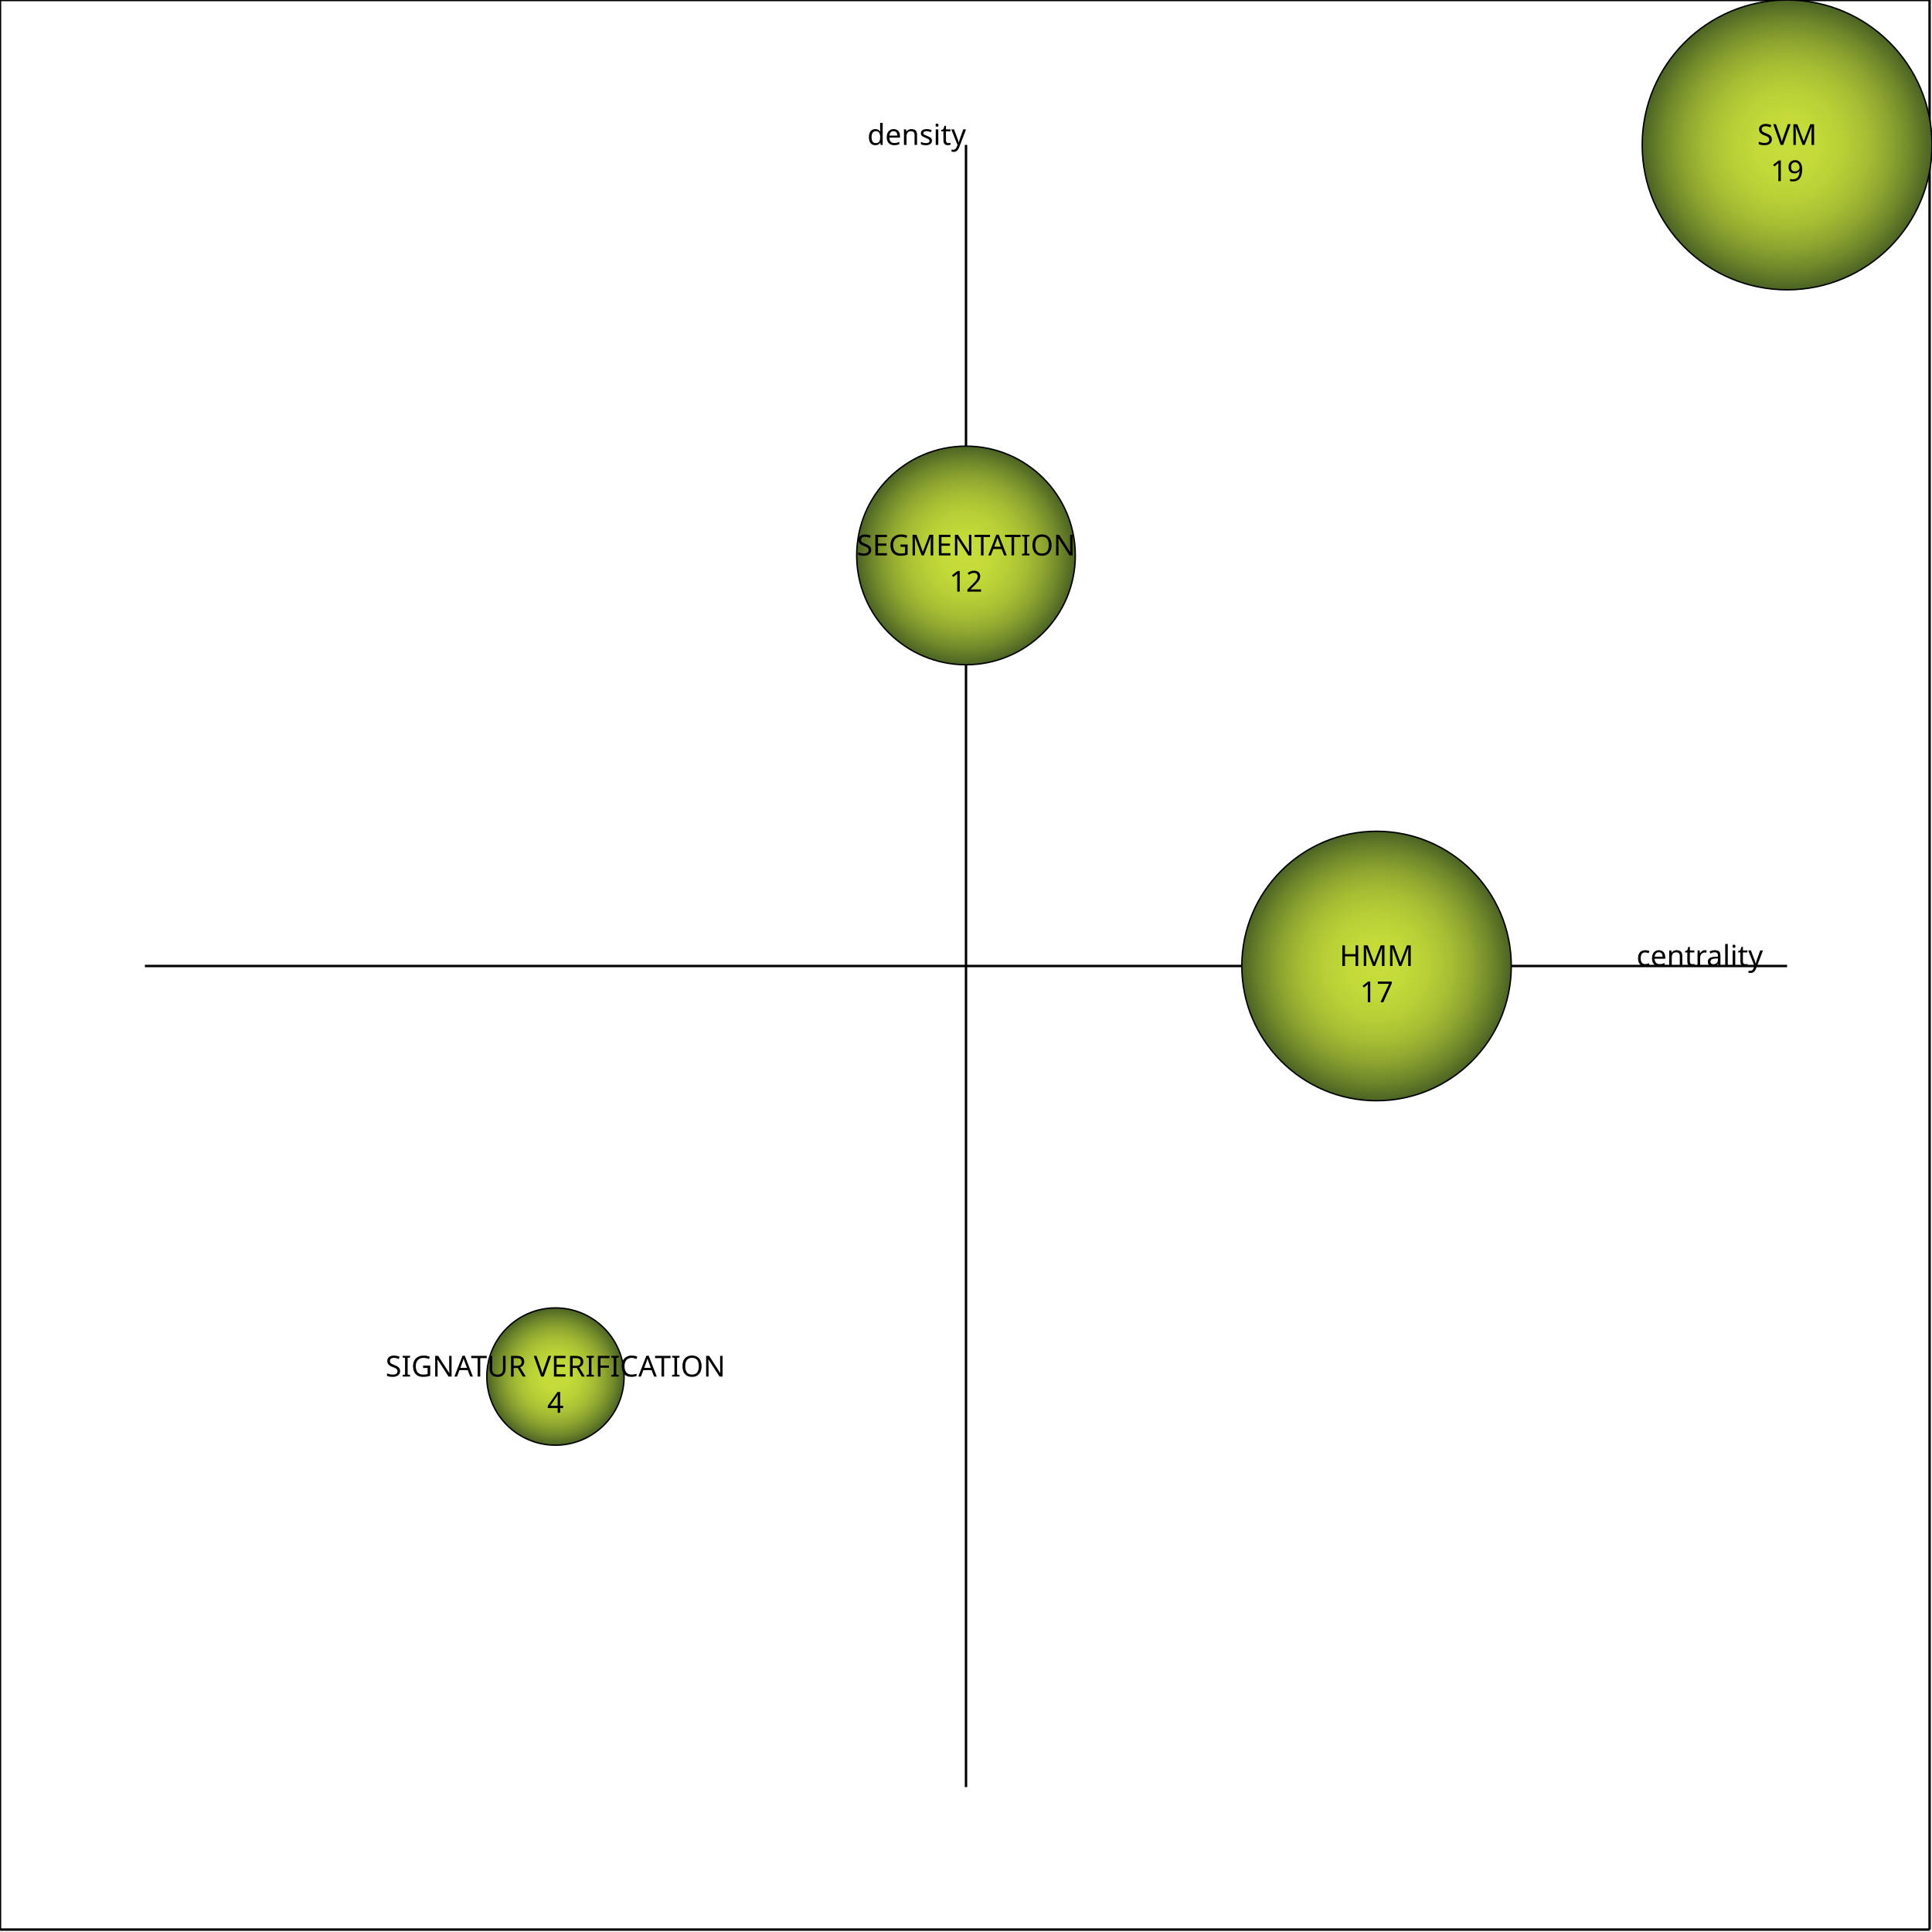
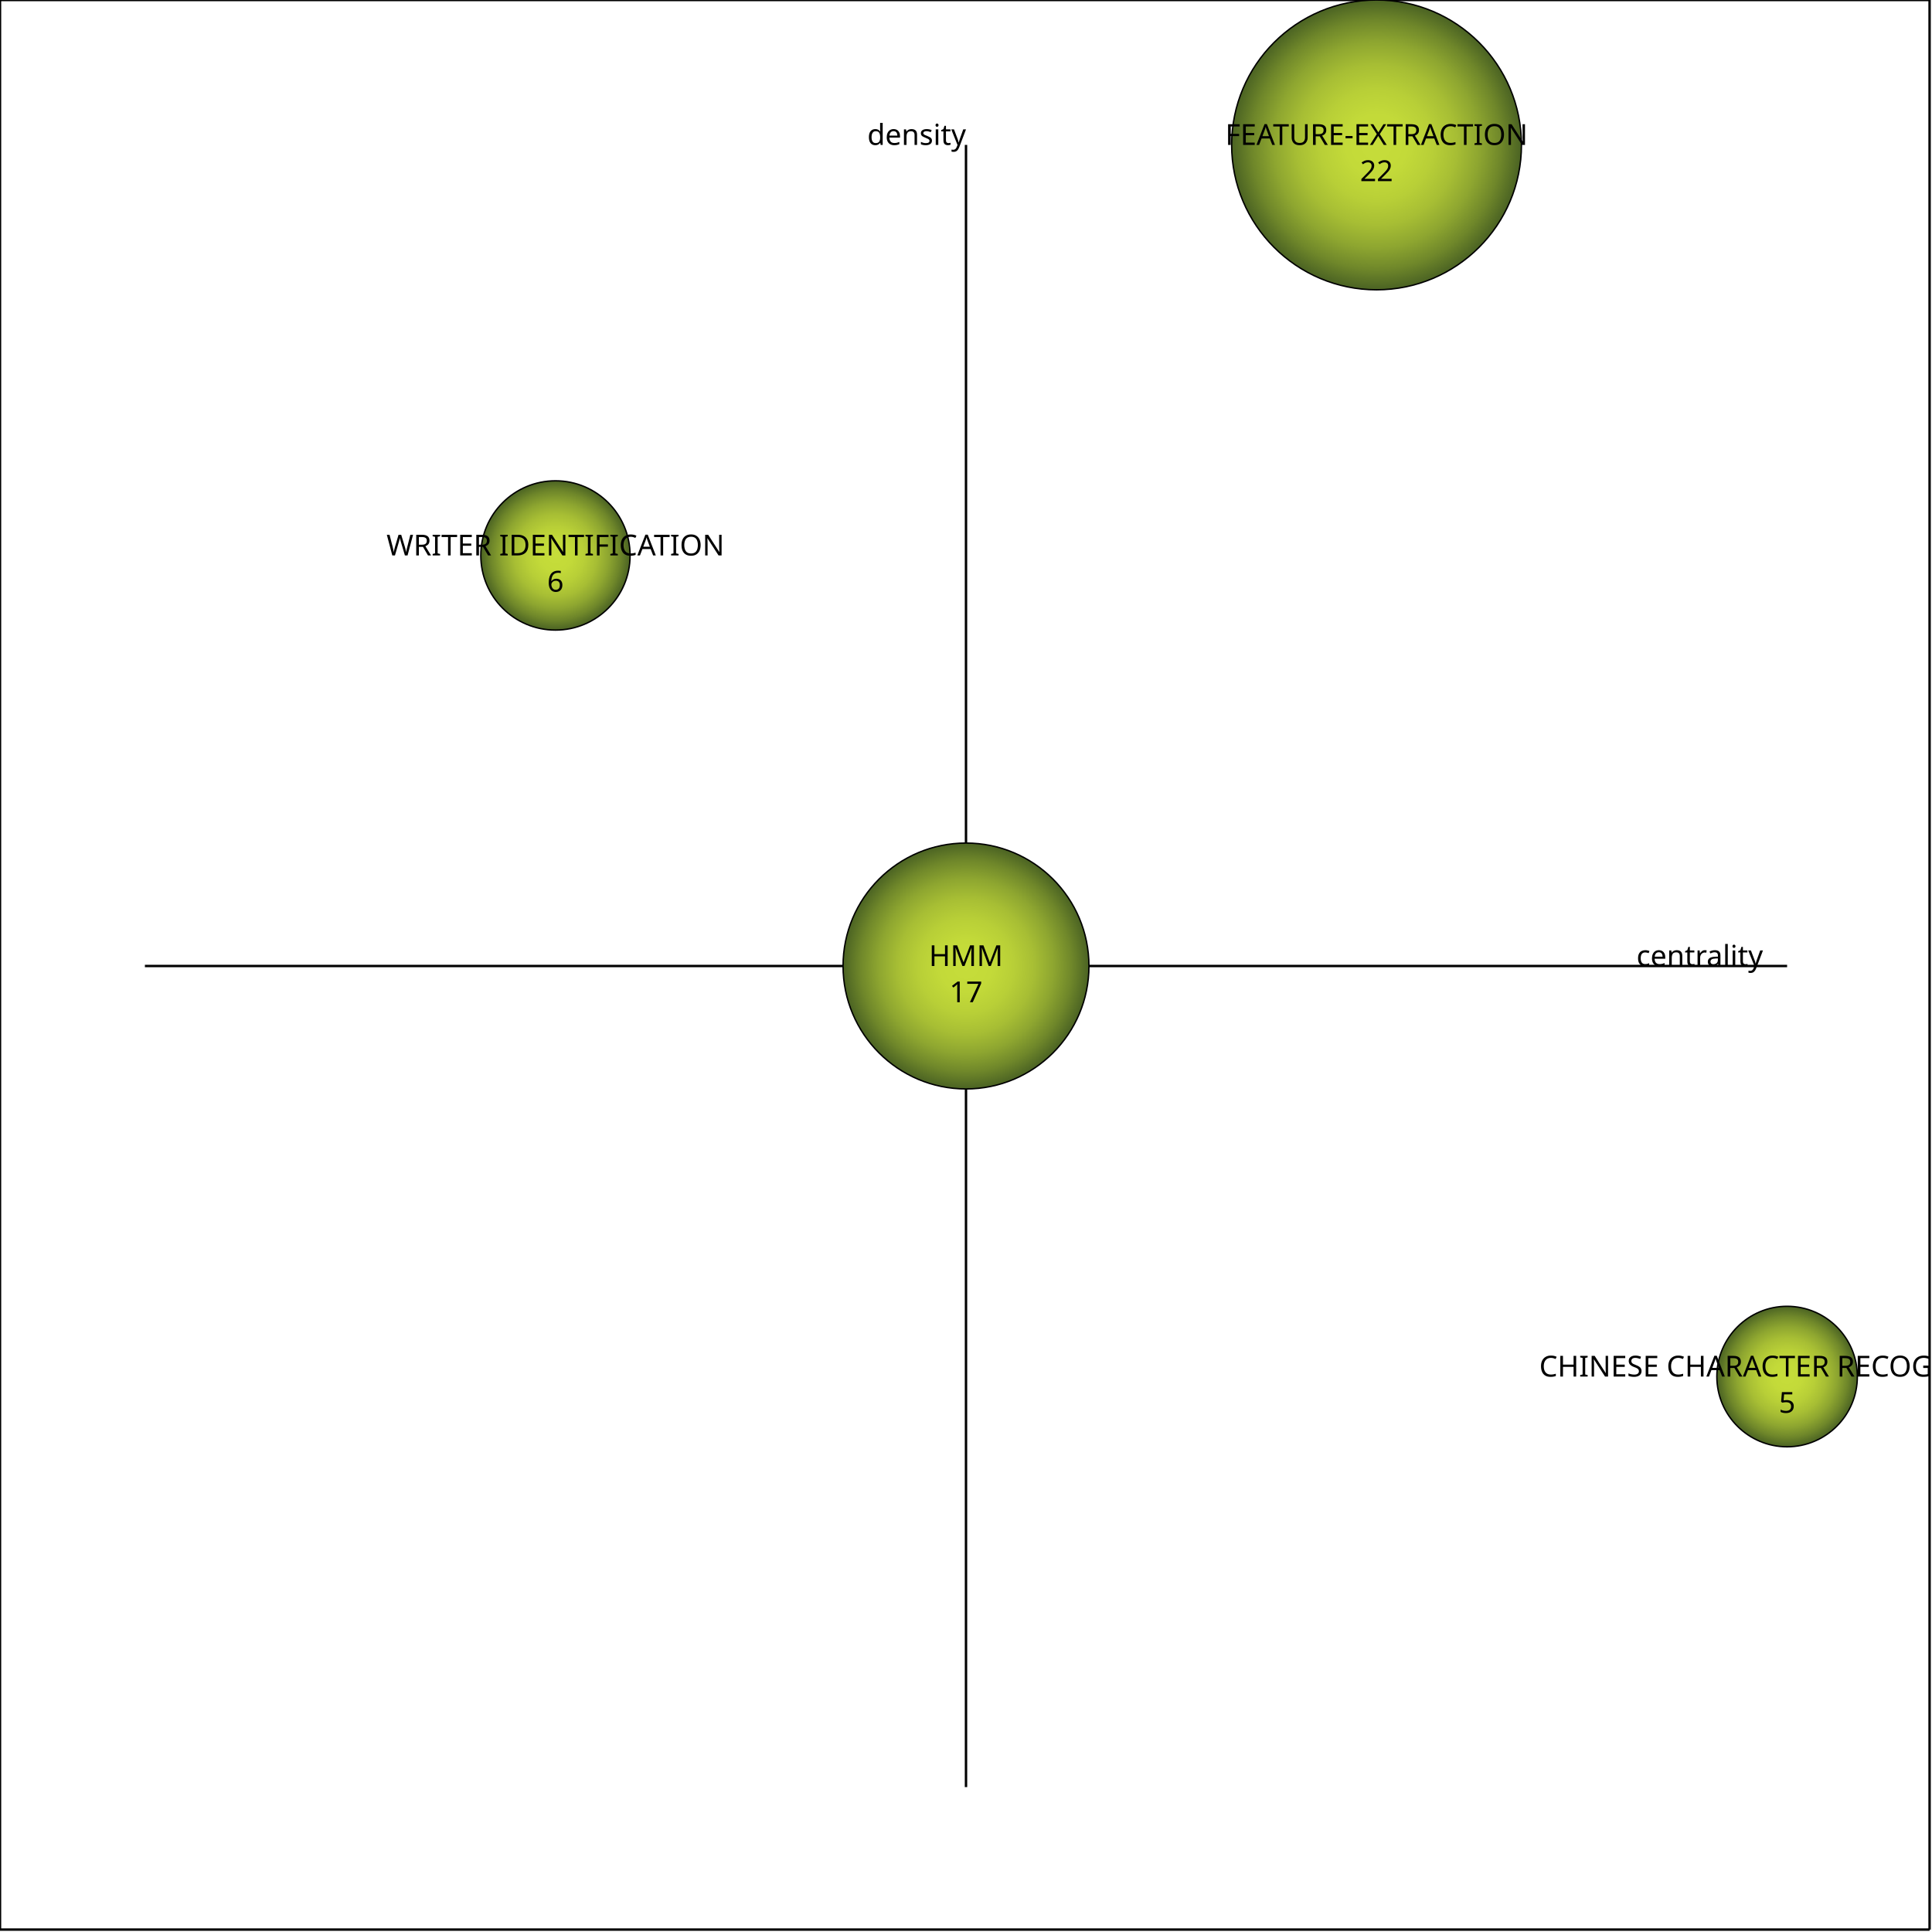
<svg xmlns="http://www.w3.org/2000/svg" xmlns:xlink="http://www.w3.org/1999/xlink" contentScriptType="text/ecmascript" width="800" zoomAndPan="magnify" contentStyleType="text/css" viewBox="0 0 800 800" height="800" preserveAspectRatio="xMidYMid meet" version="1.0">
  <radialGradient xlink:actuate="onLoad" xlink:type="simple" id="sphereTheme" xlink:show="other">
    <stop style="stop-color:#C6DD3A" offset="0" />
    <stop style="stop-color:#C3DA39" offset="0.211" />
    <stop style="stop-color:#B8CF37" offset="0.388" />
    <stop style="stop-color:#A7BE34" offset="0.553" />
    <stop style="stop-color:#8EA630" offset="0.71" />
    <stop style="stop-color:#6F872A" offset="0.861" />
    <stop style="stop-color:#4B6323" offset="1" />
  </radialGradient>
  <line y2="400" stroke-width="1" x1="60" x2="740" stroke="black" y1="400" />
  <line y2="740" stroke-width="1" x1="400" x2="400" stroke="black" y1="60" />
  <text x="730" y="400" id="text23" style="font-size:12px;text-anchor:end;fill:#000000;font-family:Verdana">centrality</text>
  <text x="400" y="60" id="text24" style="font-size:12px;text-anchor:end;fill:#000000;font-family:Verdana">density</text>
  <line y2="0" stroke-width="1" x1="0" x2="799" stroke="black" y1="0" />
  <line y2="799" stroke-width="1" x1="0" x2="799" stroke="black" y1="799" />
  <line y2="799" stroke-width="1" x1="0" x2="0" stroke="black" y1="0" />
  <line y2="799" stroke-width="1" x1="799" x2="799" stroke="black" y1="0" />
-   <circle id="circle15" r="60.0" style="opacity:1;fill:url(#sphereTheme);fill-opacity:1;fill-rule:nonzero;stroke:#000000;stroke-width:0.582;stroke-linecap:round;stroke-linejoin:miter;stroke-miterlimit:4;stroke-dasharray:none;stroke-dashoffset:0;stroke-opacity:1" cx="740.0" cy="60.0" />
-   <text x="740.0" y="60.0" id="text23" style="font-size:12px;text-anchor:middle;fill:#000000;font-family:Verdana">SVM<tspan x="740.0" id="text25" y="75.0">19</tspan>
+   <circle id="circle15" r="60.0" style="opacity:1;fill:url(#sphereTheme);fill-opacity:1;fill-rule:nonzero;stroke:#000000;stroke-width:0.582;stroke-linecap:round;stroke-linejoin:miter;stroke-miterlimit:4;stroke-dasharray:none;stroke-dashoffset:0;stroke-opacity:1" cx="570.0" cy="60.0" />
+   <text x="570.0" y="60.0" id="text23" style="font-size:12px;text-anchor:middle;fill:#000000;font-family:Verdana">FEATURE-EXTRACTION<tspan x="570.0" id="text25" y="75.0">22</tspan>
  </text>
-   <circle id="circle15" r="55.789" style="opacity:1;fill:url(#sphereTheme);fill-opacity:1;fill-rule:nonzero;stroke:#000000;stroke-width:0.582;stroke-linecap:round;stroke-linejoin:miter;stroke-miterlimit:4;stroke-dasharray:none;stroke-dashoffset:0;stroke-opacity:1" cx="570.0" cy="400.0" />
-   <text x="570.0" y="400.0" id="text23" style="font-size:12px;text-anchor:middle;fill:#000000;font-family:Verdana">HMM<tspan x="570.0" id="text25" y="415.0">17</tspan>
+   <circle id="circle15" r="50.909" style="opacity:1;fill:url(#sphereTheme);fill-opacity:1;fill-rule:nonzero;stroke:#000000;stroke-width:0.582;stroke-linecap:round;stroke-linejoin:miter;stroke-miterlimit:4;stroke-dasharray:none;stroke-dashoffset:0;stroke-opacity:1" cx="400.0" cy="400.0" />
+   <text x="400.0" y="400.0" id="text23" style="font-size:12px;text-anchor:middle;fill:#000000;font-family:Verdana">HMM<tspan x="400.0" id="text25" y="415.0">17</tspan>
  </text>
-   <circle id="circle15" r="45.263" style="opacity:1;fill:url(#sphereTheme);fill-opacity:1;fill-rule:nonzero;stroke:#000000;stroke-width:0.582;stroke-linecap:round;stroke-linejoin:miter;stroke-miterlimit:4;stroke-dasharray:none;stroke-dashoffset:0;stroke-opacity:1" cx="400.0" cy="230.0" />
-   <text x="400.0" y="230.0" id="text23" style="font-size:12px;text-anchor:middle;fill:#000000;font-family:Verdana">SEGMENTATION<tspan x="400.0" id="text25" y="245.0">12</tspan>
+   <circle id="circle15" r="30.909" style="opacity:1;fill:url(#sphereTheme);fill-opacity:1;fill-rule:nonzero;stroke:#000000;stroke-width:0.582;stroke-linecap:round;stroke-linejoin:miter;stroke-miterlimit:4;stroke-dasharray:none;stroke-dashoffset:0;stroke-opacity:1" cx="230.0" cy="230.0" />
+   <text x="230.0" y="230.0" id="text23" style="font-size:12px;text-anchor:middle;fill:#000000;font-family:Verdana">WRITER IDENTIFICATION<tspan x="230.0" id="text25" y="245.0">6</tspan>
  </text>
-   <circle id="circle15" r="28.421" style="opacity:1;fill:url(#sphereTheme);fill-opacity:1;fill-rule:nonzero;stroke:#000000;stroke-width:0.582;stroke-linecap:round;stroke-linejoin:miter;stroke-miterlimit:4;stroke-dasharray:none;stroke-dashoffset:0;stroke-opacity:1" cx="230.0" cy="570.0" />
-   <text x="230.0" y="570.0" id="text23" style="font-size:12px;text-anchor:middle;fill:#000000;font-family:Verdana">SIGNATUR VERIFICATION<tspan x="230.0" id="text25" y="585.0">4</tspan>
+   <circle id="circle15" r="29.091" style="opacity:1;fill:url(#sphereTheme);fill-opacity:1;fill-rule:nonzero;stroke:#000000;stroke-width:0.582;stroke-linecap:round;stroke-linejoin:miter;stroke-miterlimit:4;stroke-dasharray:none;stroke-dashoffset:0;stroke-opacity:1" cx="740.0" cy="570.0" />
+   <text x="740.0" y="570.0" id="text23" style="font-size:12px;text-anchor:middle;fill:#000000;font-family:Verdana">CHINESE CHARACTER RECOGNITION<tspan x="740.0" id="text25" y="585.0">5</tspan>
  </text>
</svg>
